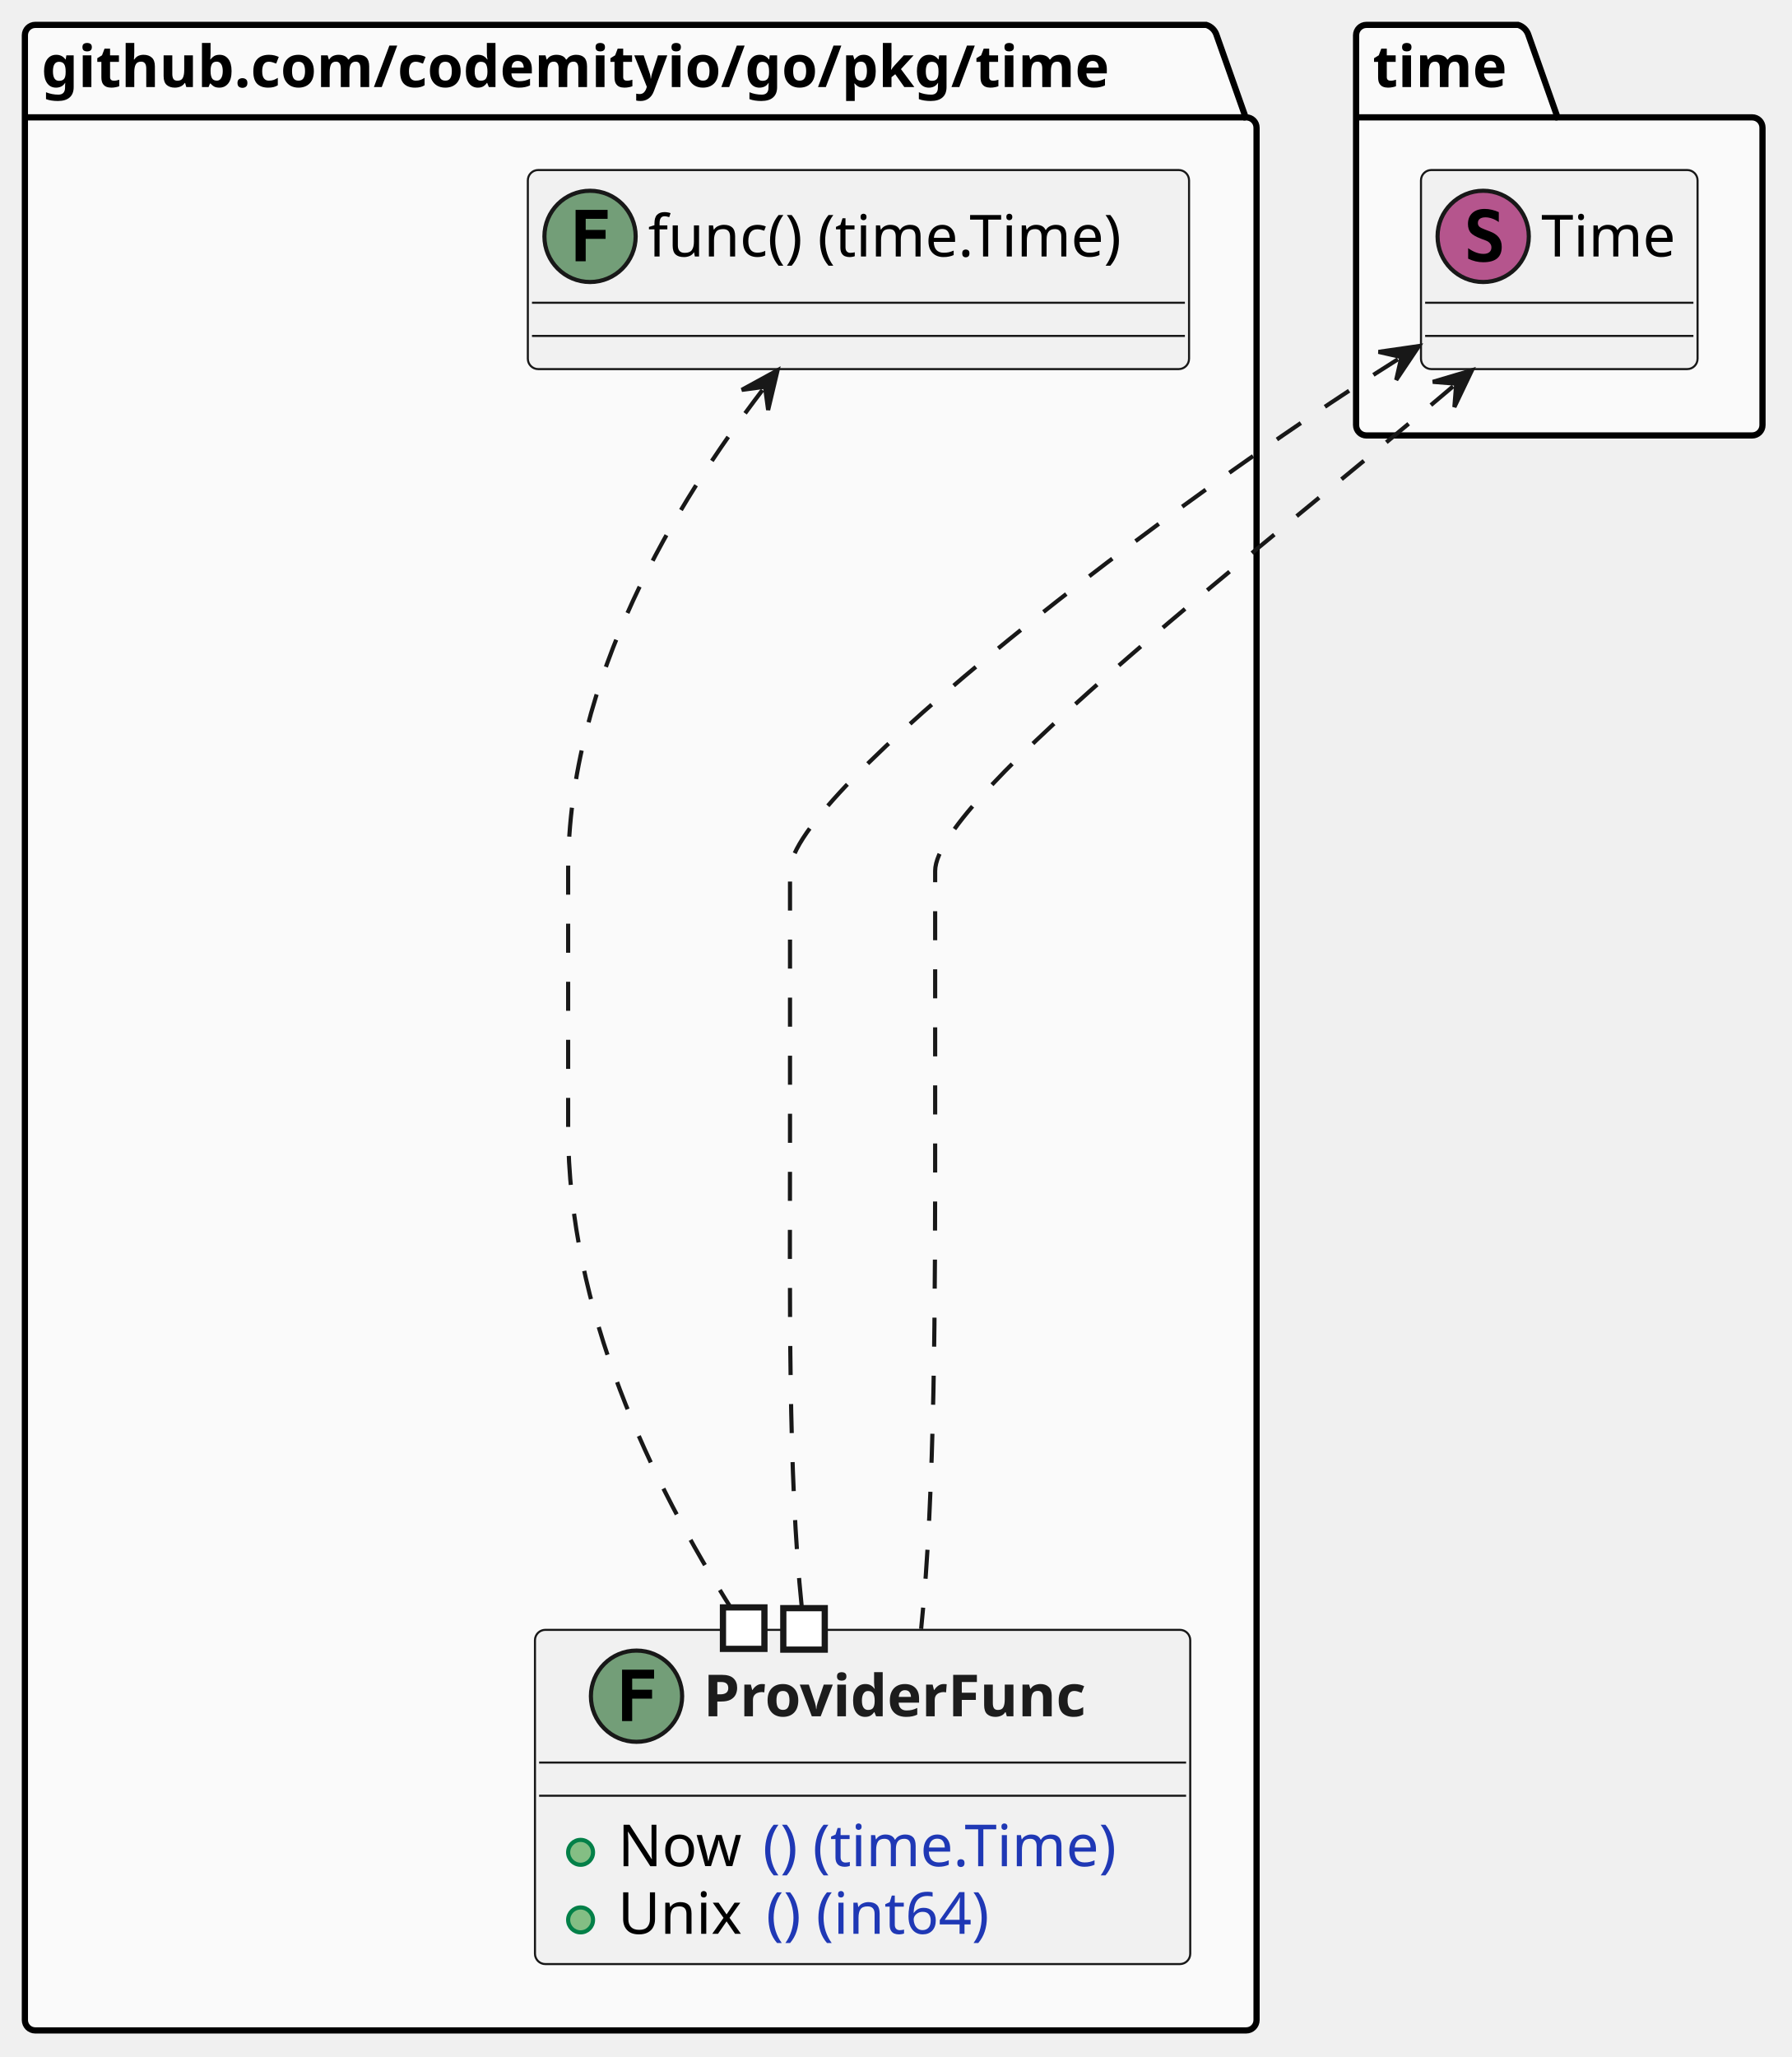
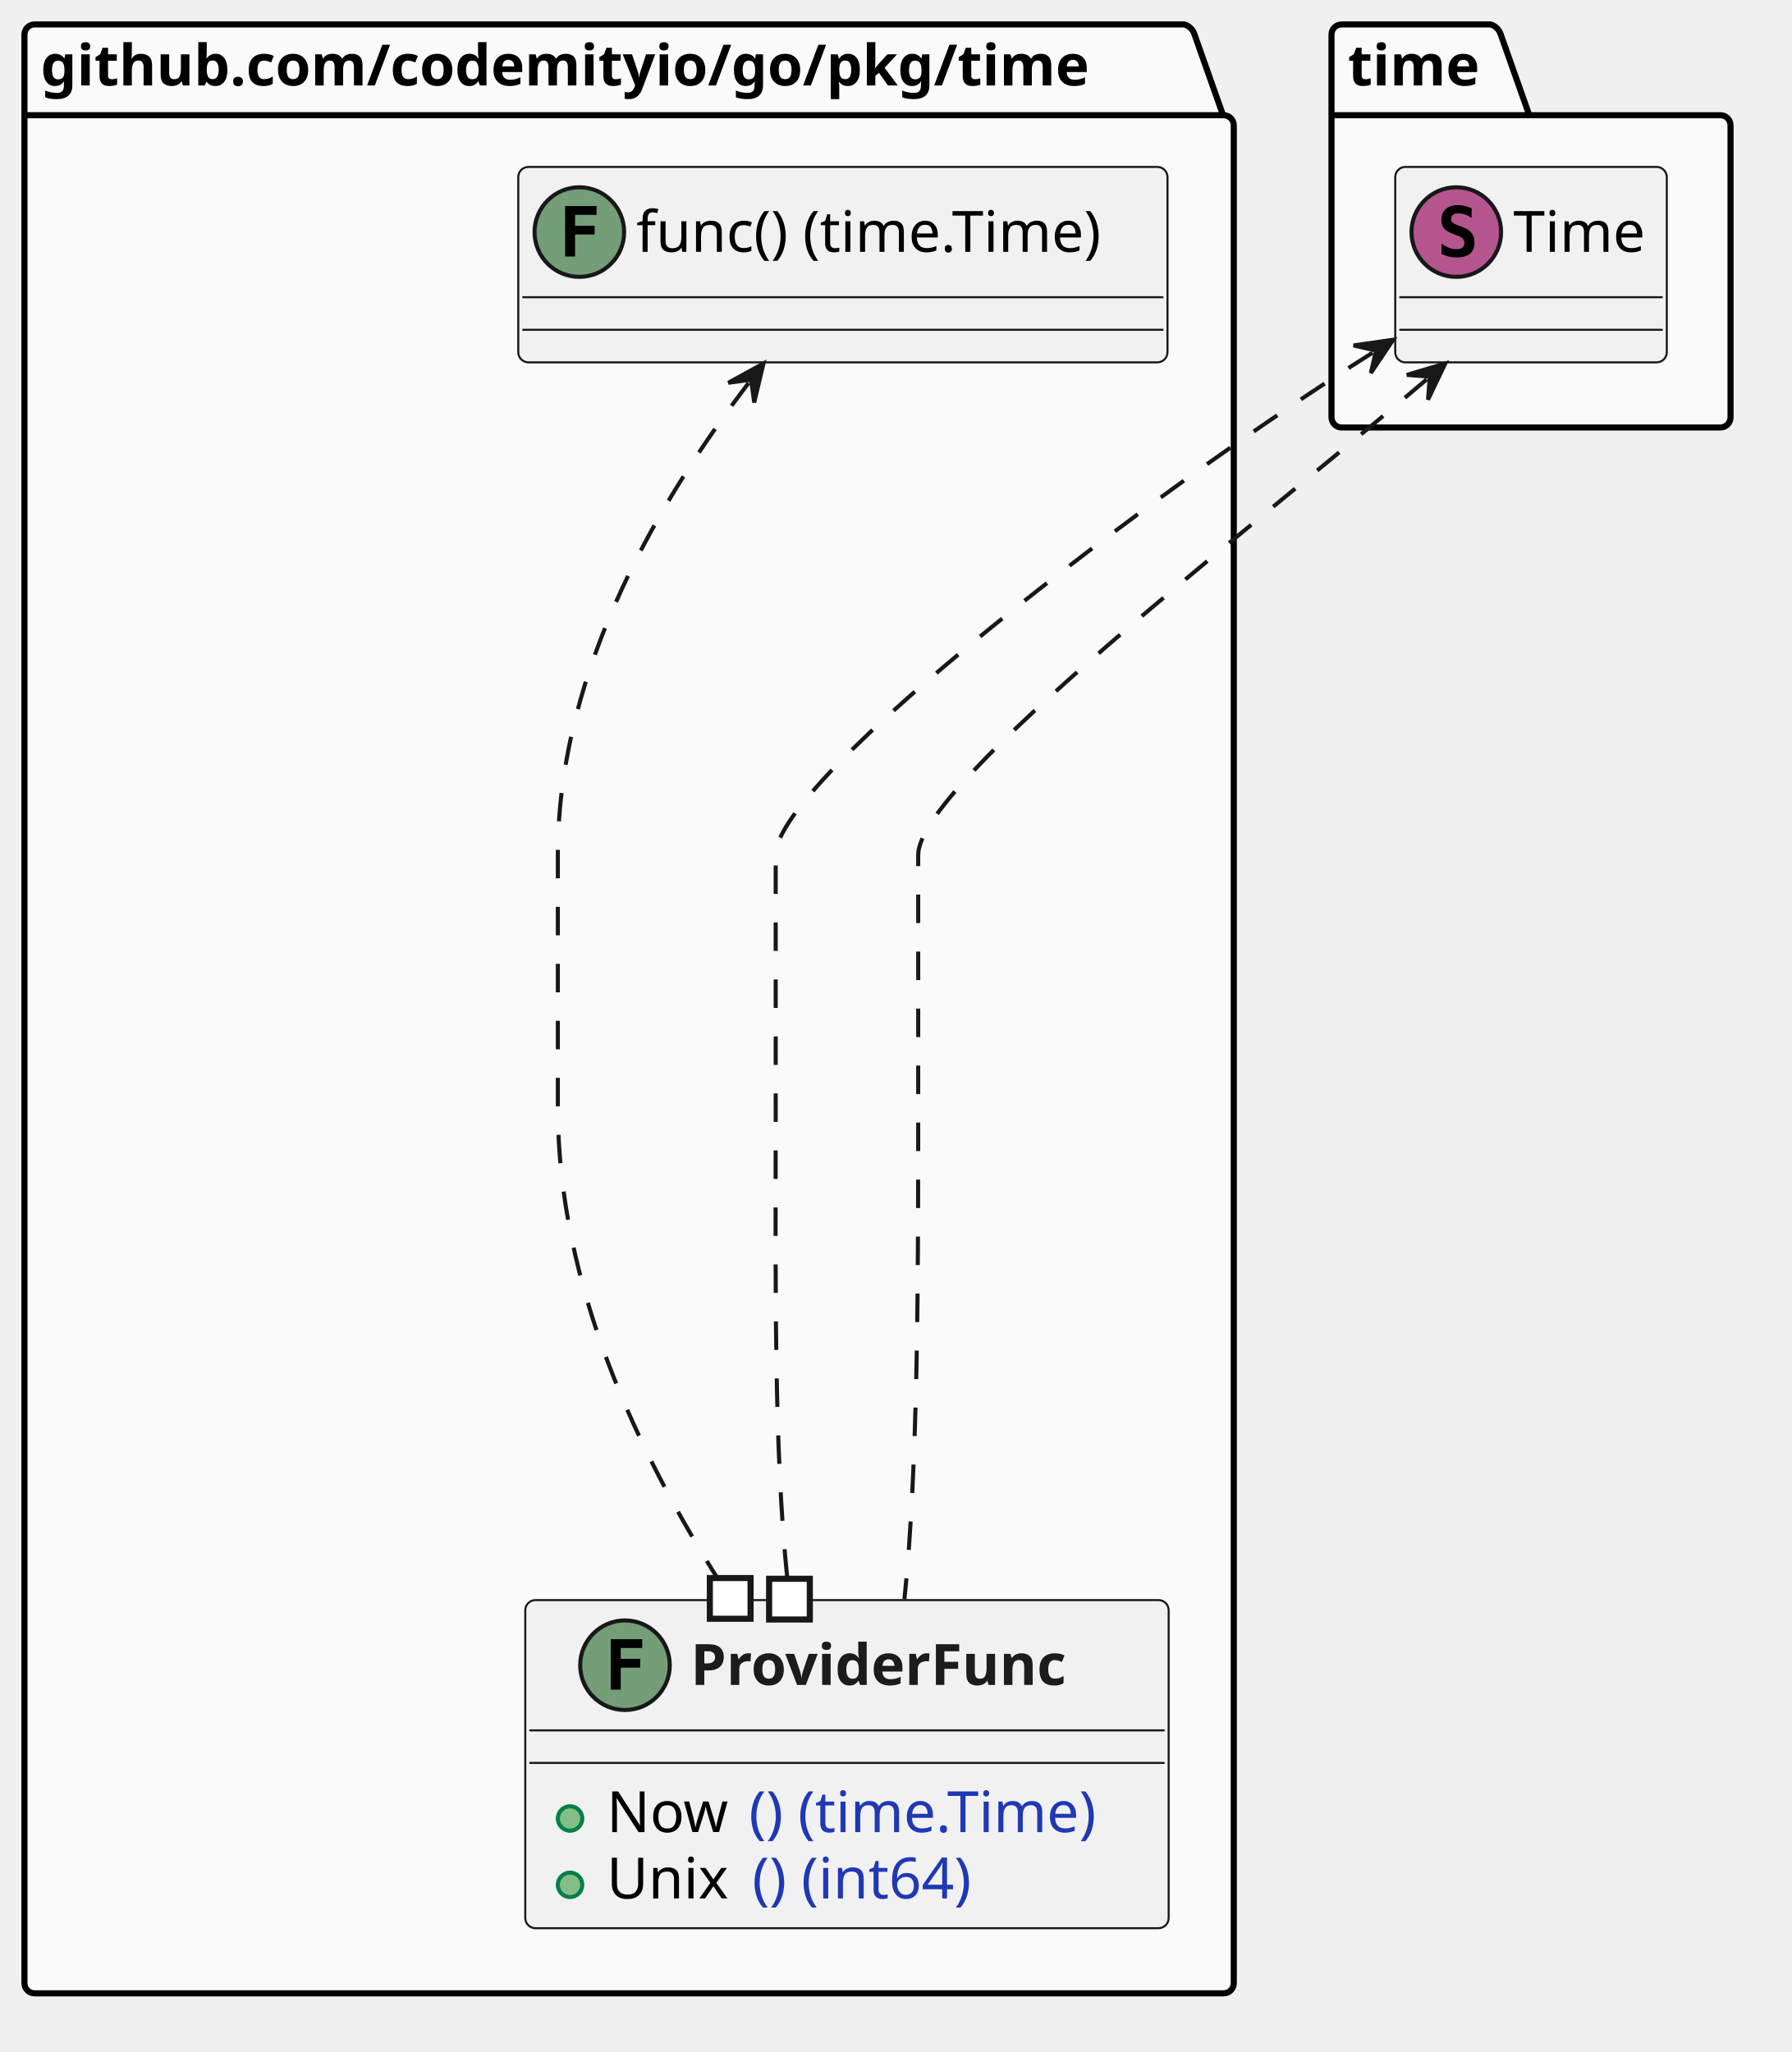
- <svg xmlns="http://www.w3.org/2000/svg" contentStyleType="text/css" data-diagram-type="CLASS" height="496px" preserveAspectRatio="none" style="width:432px;height:496px;background:#FFFFFF;" version="1.1" viewBox="0 0 432 496" width="432px" zoomAndPan="magnify">
+ <svg xmlns="http://www.w3.org/2000/svg" contentStyleType="text/css" data-diagram-type="CLASS" height="504px" preserveAspectRatio="none" style="width:440px;height:504px;background:#FFFFFF;" version="1.1" viewBox="0 0 440 504" width="440px" zoomAndPan="magnify">
  <defs />
  <g>
    <g class="cluster" data-qualified-name="github_com_codemityio_go_pkg_time" data-source-line="7" id="ent0002">
      <path d="M8.5,6 L290.867,6 A3.75,3.75 0 0 1 293.367,8.5 L300.367,28.297 L300.5,28.297 A2.5,2.5 0 0 1 303,30.797 L303,487.09 A2.5,2.5 0 0 1 300.5,489.59 L8.5,489.59 A2.5,2.5 0 0 1 6,487.09 L6,8.5 A2.5,2.5 0 0 1 8.5,6" fill="#FAFAFA" style="stroke:#000000;stroke-width:1.5;" />
      <line style="stroke:#000000;stroke-width:1.5;" x1="6" x2="300.367" y1="28.297" y2="28.297" />
-       <text fill="#000000" font-family="sans-serif" font-size="14" font-weight="bold" lengthAdjust="spacing" textLength="281.367" x="10" y="20.995">github.com/codemityio/go/pkg/time</text>
+       <text fill="#000000" font-family="sans-serif" font-size="14" font-weight="700" lengthAdjust="spacing" textLength="281.367" x="10" y="20.995">github.com/codemityio/go/pkg/time</text>
    </g>
    <g class="cluster" data-qualified-name="time" data-source-line="14" id="ent0004">
      <path d="M329.5,6 L366.074,6 A3.75,3.75 0 0 1 368.574,8.5 L375.574,28.297 L422.5,28.297 A2.5,2.5 0 0 1 425,30.797 L425,102.5 A2.5,2.5 0 0 1 422.5,105 L329.5,105 A2.5,2.5 0 0 1 327,102.5 L327,8.5 A2.5,2.5 0 0 1 329.5,6" fill="#FAFAFA" style="stroke:#000000;stroke-width:1.5;" />
      <line style="stroke:#000000;stroke-width:1.5;" x1="327" x2="375.574" y1="28.297" y2="28.297" />
-       <text fill="#000000" font-family="sans-serif" font-size="14" font-weight="bold" lengthAdjust="spacing" textLength="35.574" x="331" y="20.995">time</text>
+       <text fill="#000000" font-family="sans-serif" font-size="14" font-weight="700" lengthAdjust="spacing" textLength="35.574" x="331" y="20.995">time</text>
    </g>
    <g class="entity" data-qualified-name="github_com_codemityio_go_pkg_time.github_com_codemityio_go_pkg_time_ProviderFunc" data-source-line="8" id="ent0003">
      <rect fill="#F1F1F1" height="80.594" rx="2.5" ry="2.5" style="stroke:#181818;stroke-width:0.5;" width="158.009" x="129" y="393" />
      <ellipse cx="153.488" cy="409" fill="#739E78" rx="11" ry="11" style="stroke:#181818;stroke-width:1;" />
      <path d="M157.722,404.766 L152.441,404.766 L152.441,407.438 L157.238,407.438 L157.238,409.594 L152.441,409.594 L152.441,415 L150.003,415 L150.003,402.609 L157.722,402.609 L157.722,404.766 Z " fill="#000000" />
-       <text fill="#1C1C1C" font-family="sans-serif" font-size="14" font-weight="bold" lengthAdjust="spacing" textLength="104.925" x="169.596" y="413.847">ProviderFunc</text>
+       <text fill="#1C1C1C" font-family="sans-serif" font-size="14" font-weight="700" lengthAdjust="spacing" textLength="104.925" x="169.596" y="413.847">ProviderFunc</text>
      <line style="stroke:#181818;stroke-width:0.5;" x1="130" x2="286.009" y1="425" y2="425" />
      <line style="stroke:#181818;stroke-width:0.5;" x1="130" x2="286.009" y1="433" y2="433" />
      <g data-visibility-modifier="PUBLIC_METHOD">
        <ellipse cx="140" cy="446.648" fill="#84BE84" rx="3" ry="3" style="stroke:#038048;stroke-width:1;" />
      </g>
      <text fill="#000000" font-family="sans-serif" font-size="14" lengthAdjust="spacing" textLength="30.488" x="149" y="449.995">Now</text>
      <text fill="#1F38B5" font-family="sans-serif" font-size="14" lengthAdjust="spacing" textLength="97.07" x="183.939" y="449.995">() (time.Time)</text>
      <g data-visibility-modifier="PUBLIC_METHOD">
        <ellipse cx="140" cy="462.945" fill="#84BE84" rx="3" ry="3" style="stroke:#038048;stroke-width:1;" />
      </g>
      <text fill="#000000" font-family="sans-serif" font-size="14" lengthAdjust="spacing" textLength="31.295" x="149" y="466.292">Unix</text>
      <text fill="#1F38B5" font-family="sans-serif" font-size="14" lengthAdjust="spacing" textLength="62.364" x="184.745" y="466.292">() (int64)</text>
    </g>
    <g class="entity" data-qualified-name="github_com_codemityio_go_pkg_time.github_com_codemityio_go_pkg_time_func____time_Time_" data-source-line="17" id="ent0006">
      <rect fill="#F1F1F1" height="48" rx="2.5" ry="2.5" style="stroke:#181818;stroke-width:0.5;" width="159.442" x="127.28" y="41" />
      <ellipse cx="142.28" cy="57" fill="#739E78" rx="11" ry="11" style="stroke:#181818;stroke-width:1;" />
      <path d="M146.514,52.766 L141.233,52.766 L141.233,55.438 L146.03,55.438 L146.03,57.594 L141.233,57.594 L141.233,63 L138.796,63 L138.796,50.609 L146.514,50.609 L146.514,52.766 Z " fill="#000000" />
      <text fill="#000000" font-family="sans-serif" font-size="14" lengthAdjust="spacing" textLength="127.442" x="156.28" y="61.847">func() (time.Time)</text>
      <line style="stroke:#181818;stroke-width:0.5;" x1="128.28" x2="285.722" y1="73" y2="73" />
      <line style="stroke:#181818;stroke-width:0.5;" x1="128.28" x2="285.722" y1="81" y2="81" />
    </g>
    <g class="entity" data-qualified-name="time.time_Time" data-source-line="15" id="ent0005">
      <rect fill="#F1F1F1" height="48" rx="2.5" ry="2.5" style="stroke:#181818;stroke-width:0.5;" width="66.692" x="342.65" y="41" />
      <ellipse cx="357.65" cy="57" fill="#B5558D" rx="11" ry="11" style="stroke:#181818;stroke-width:1;" />
      <path d="M357.134,57.562 Q355.275,56.859 354.619,56.094 Q353.978,55.312 353.978,54 Q353.978,52.312 355.056,51.344 Q356.134,50.375 358.009,50.375 Q358.869,50.375 359.712,50.578 Q360.572,50.766 361.416,51.156 L361.416,53.547 Q360.634,52.984 359.806,52.703 Q358.994,52.406 358.197,52.406 Q357.322,52.406 356.837,52.766 Q356.369,53.125 356.369,53.781 Q356.369,54.297 356.712,54.641 Q357.056,54.969 358.15,55.375 L359.212,55.781 Q360.697,56.328 361.4,57.234 Q362.119,58.141 362.119,59.516 Q362.119,61.391 361.009,62.312 Q359.9,63.234 357.65,63.234 Q356.728,63.234 355.806,63.016 Q354.884,62.797 354.025,62.375 L354.025,59.844 Q354.994,60.531 355.916,60.875 Q356.837,61.219 357.728,61.219 Q358.634,61.219 359.134,60.812 Q359.634,60.391 359.634,59.656 Q359.634,59.094 359.291,58.688 Q358.962,58.266 358.337,58.016 L357.134,57.562 Z " fill="#000000" />
      <text fill="#000000" font-family="sans-serif" font-size="14" lengthAdjust="spacing" textLength="34.692" x="371.65" y="61.847">Time</text>
      <line style="stroke:#181818;stroke-width:0.5;" x1="343.65" x2="408.342" y1="73" y2="73" />
      <line style="stroke:#181818;stroke-width:0.5;" x1="343.65" x2="408.342" y1="81" y2="81" />
    </g>
    <g class="link" data-entity-1="ent0005" data-entity-2="ent0003" data-link-type="dependency" data-source-line="23" id="lnk8">
      <path codeLine="23" d="M337.081,86.635 C282.901,120.715 190.5,191.27 190.5,210 C190.5,210 190.5,210 190.5,272 C190.5,313.18 189.982,355.347 193.362,387.797" fill="none" id="time_Time-github_com_codemityio_go_pkg_time_ProviderFunc" style="stroke:#181818;stroke-width:1;stroke-dasharray:7,7;" />
      <polygon fill="#181818" points="342.16,83.44,332.412,84.846,337.928,86.102,336.672,91.618,342.16,83.44" style="stroke:#181818;stroke-width:1;" />
      <rect fill="#FFFFFF" height="10" style="stroke:#181818;stroke-width:1.5;" width="10" x="188.88" y="387.77" />
    </g>
    <g class="link" data-entity-1="ent0005" data-entity-2="ent0003" data-link-type="dependency" data-source-line="25" id="lnk12">
      <path codeLine="25" d="M350.387,93.166 C308.197,129.196 225.5,192.28 225.5,210 C225.5,210 225.5,210 225.5,272 C225.5,313.18 225.5,360.32 222.12,392.77" fill="none" id="time_Time-backto-github_com_codemityio_go_pkg_time_ProviderFunc" style="stroke:#181818;stroke-width:1;stroke-dasharray:7,7;" />
      <polygon fill="#181818" points="354.95,89.27,345.508,92.073,351.148,92.517,350.704,98.156,354.95,89.27" style="stroke:#181818;stroke-width:1;" />
    </g>
    <g class="link" data-entity-1="ent0006" data-entity-2="ent0003" data-link-type="dependency" data-source-line="24" id="lnk10">
      <path codeLine="24" d="M183.862,94.051 C163.152,121.211 137,163.57 137,210 C137,210 137,210 137,272 C137,315.98 156.95,357.152 176.66,388.363" fill="none" id="github_com_codemityio_go_pkg_time_func____time_Time_-github_com_codemityio_go_pkg_time_ProviderFunc" style="stroke:#181818;stroke-width:1;stroke-dasharray:7,7;" />
      <polygon fill="#181818" points="187.5,89.28,178.862,94.011,184.468,93.256,185.224,98.862,187.5,89.28" style="stroke:#181818;stroke-width:1;" />
      <rect fill="#FFFFFF" height="10" style="stroke:#181818;stroke-width:1.5;" width="10" x="174.33" y="387.59" />
    </g>
  </g>
</svg>
